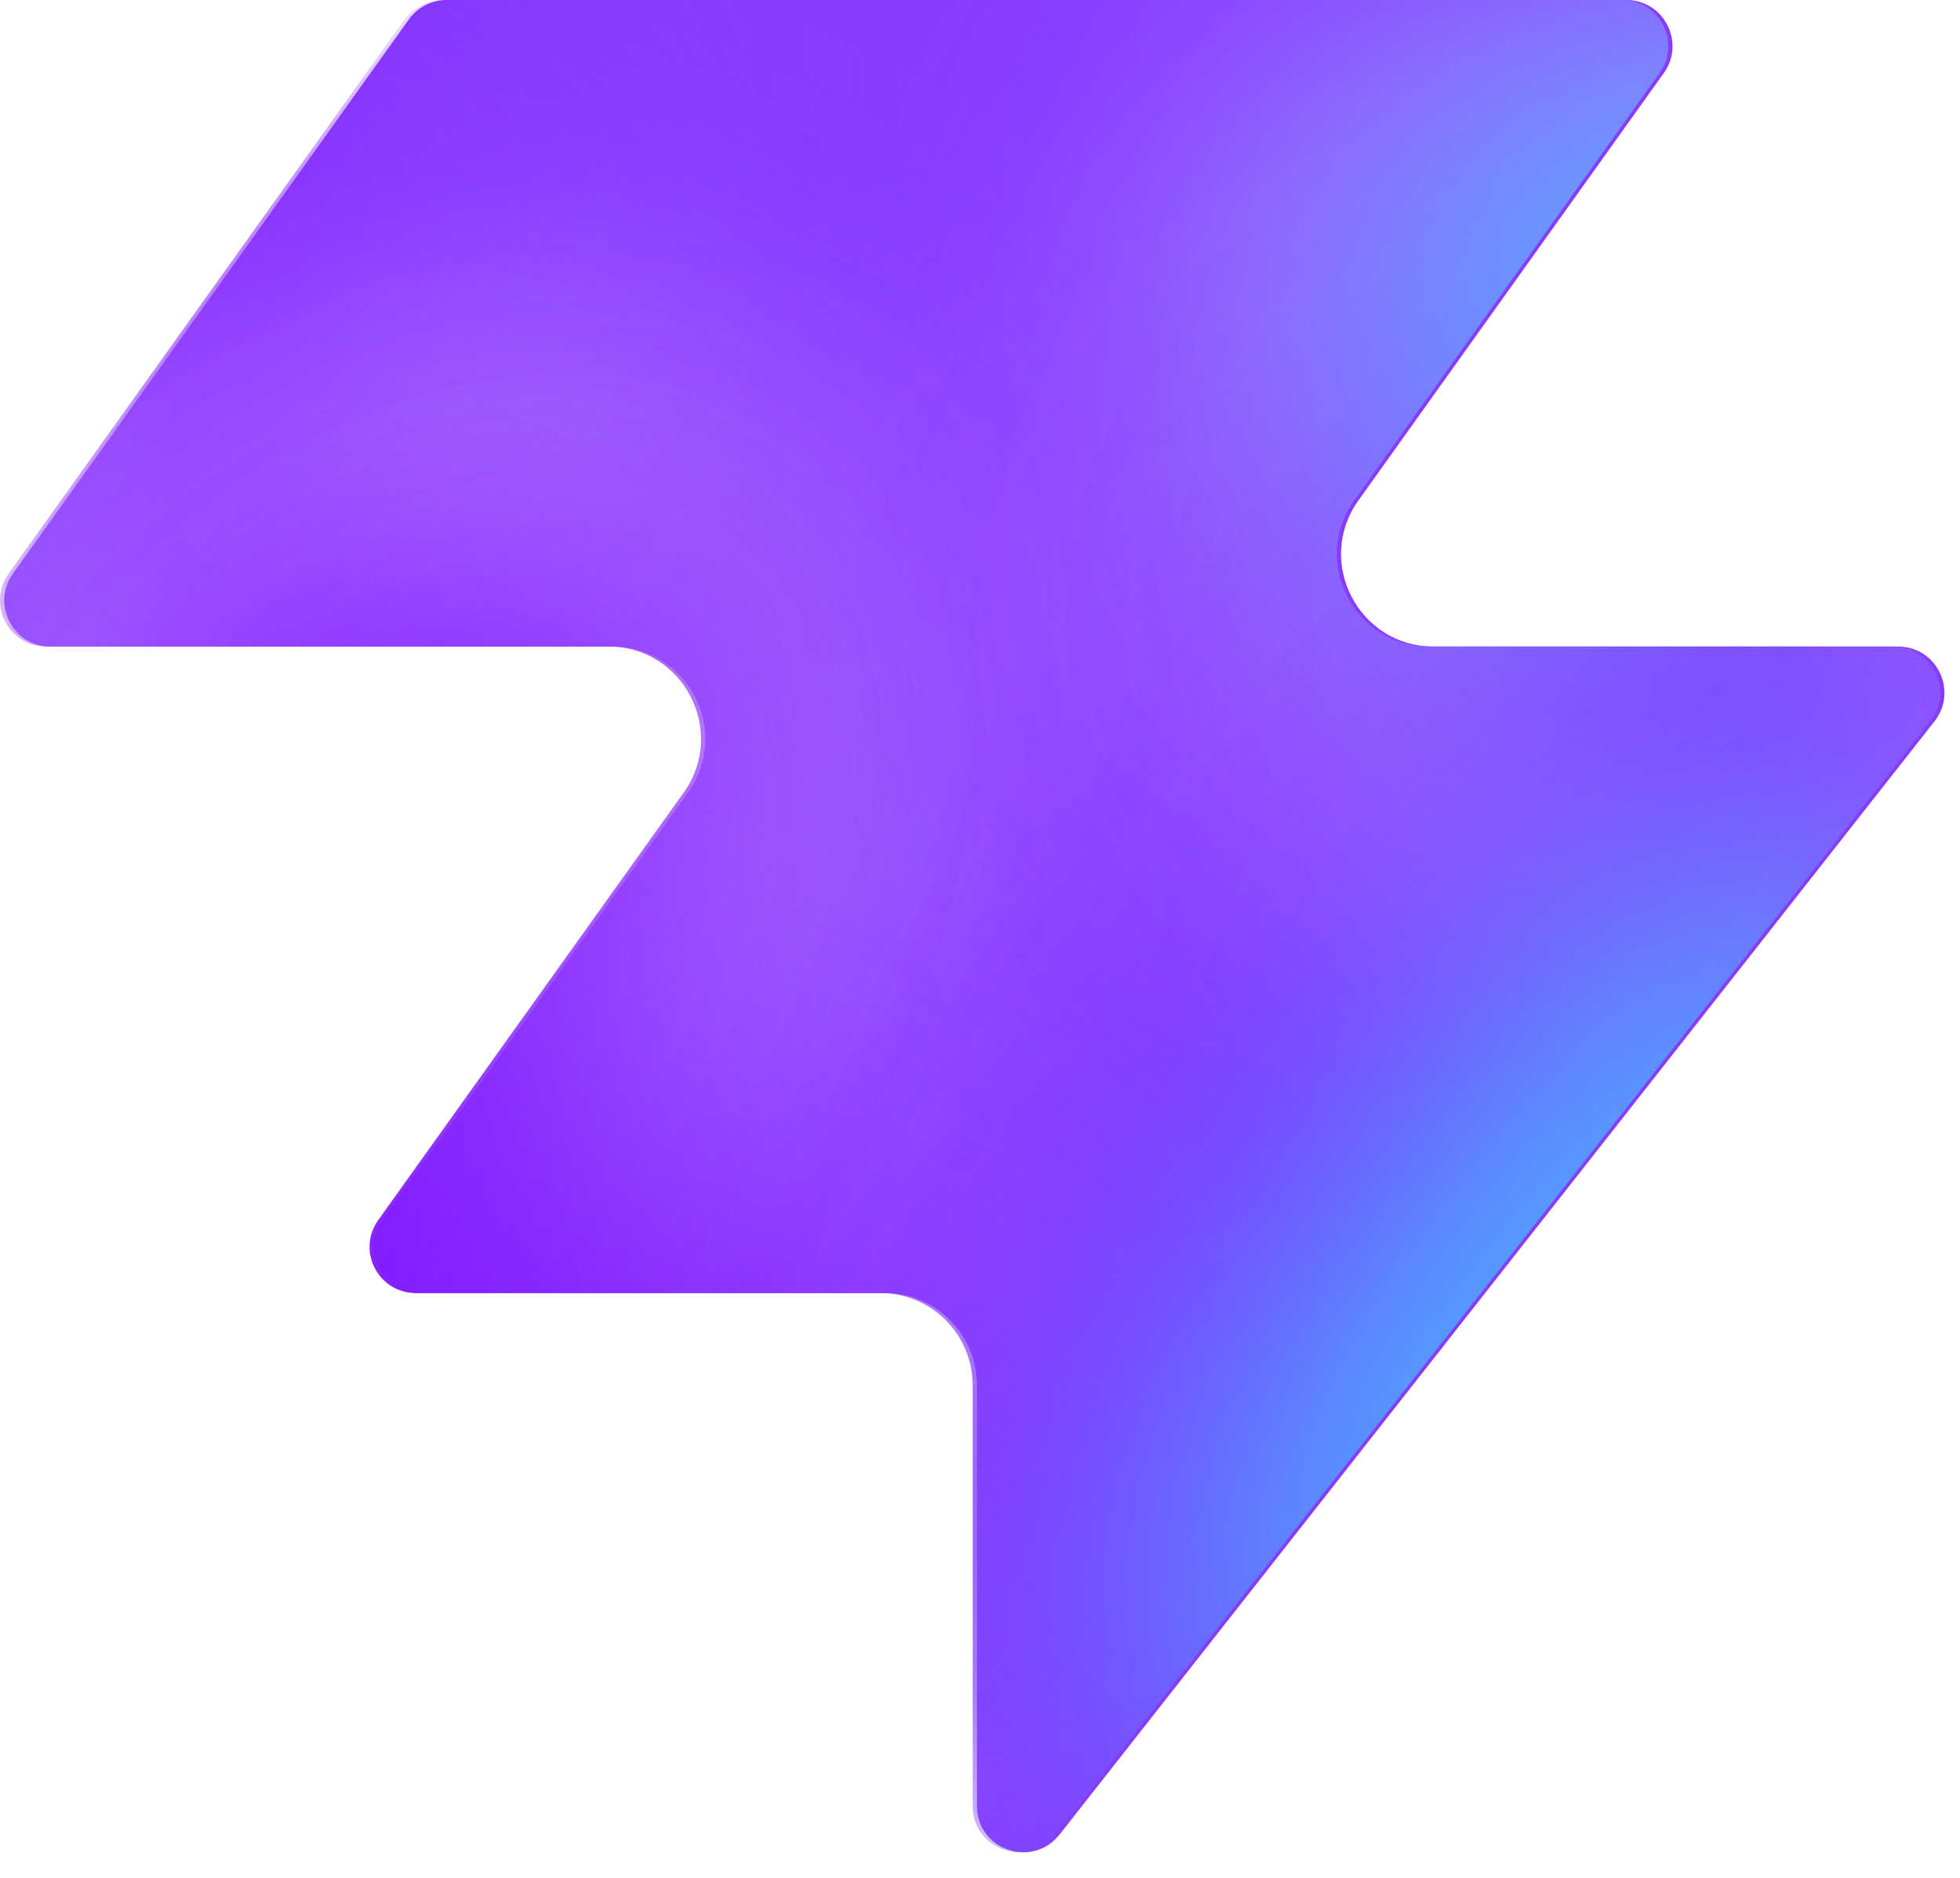
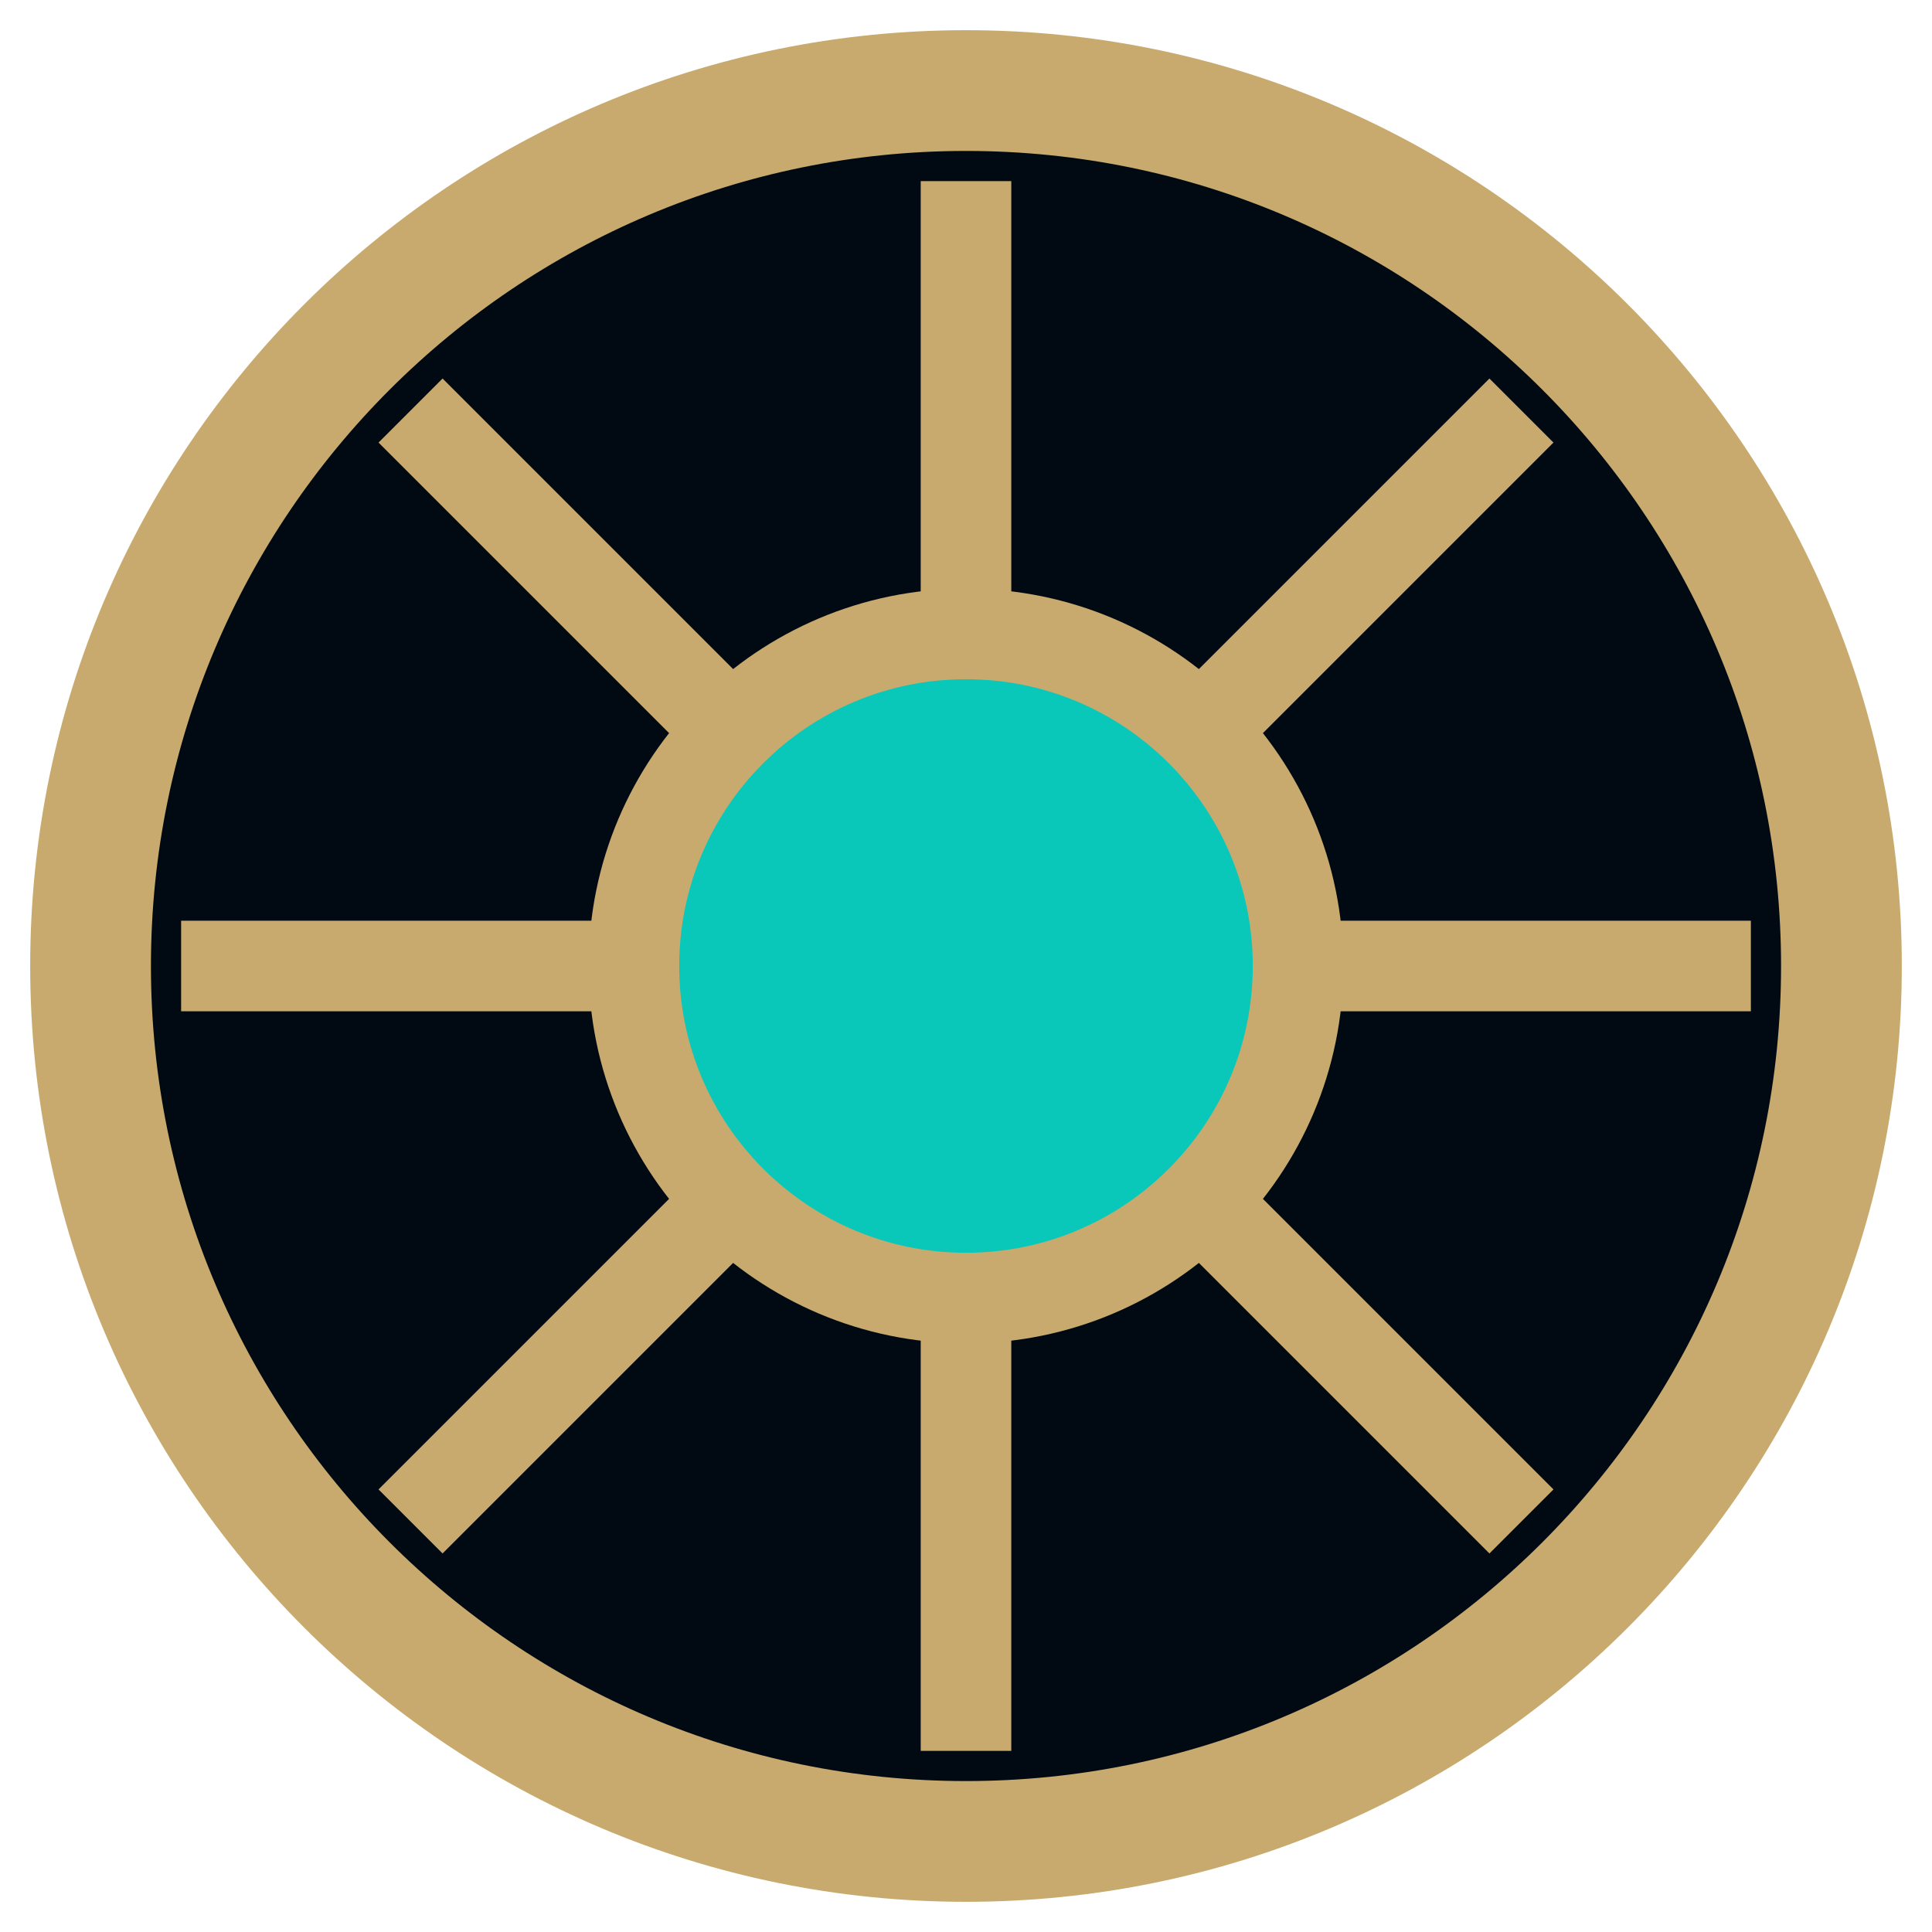
- <svg xmlns="http://www.w3.org/2000/svg" width="48" height="46" fill="none" viewBox="0 0 48 46">
-   <path fill="#863bff" d="M25.946 44.938c-.664.845-2.021.375-2.021-.698V33.937a2.26 2.26 0 0 0-2.262-2.262H10.287c-.92 0-1.456-1.04-.92-1.788l7.48-10.471c1.07-1.497 0-3.578-1.842-3.578H1.237c-.92 0-1.456-1.04-.92-1.788L10.013.474c.214-.297.556-.474.92-.474h28.894c.92 0 1.456 1.04.92 1.788l-7.48 10.471c-1.07 1.498 0 3.579 1.842 3.579h11.377c.943 0 1.473 1.088.89 1.83L25.947 44.94z" style="fill:#863bff;fill:color(display-p3 .525 .23 1);fill-opacity:1" />
-   <mask id="a" width="48" height="46" x="0" y="0" maskUnits="userSpaceOnUse" style="mask-type:alpha">
-     <path fill="#000" d="M25.842 44.938c-.664.844-2.021.375-2.021-.698V33.937a2.26 2.26 0 0 0-2.262-2.262H10.183c-.92 0-1.456-1.04-.92-1.788l7.48-10.471c1.07-1.498 0-3.579-1.842-3.579H1.133c-.92 0-1.456-1.04-.92-1.787L9.91.473c.214-.297.556-.474.92-.474h28.894c.92 0 1.456 1.04.92 1.788l-7.48 10.471c-1.07 1.498 0 3.578 1.842 3.578h11.377c.943 0 1.473 1.088.89 1.832L25.843 44.94z" style="fill:#000;fill-opacity:1" />
-   </mask>
-   <g mask="url(#a)">
-     <g filter="url(#b)">
-       <ellipse cx="5.508" cy="14.704" fill="#ede6ff" rx="5.508" ry="14.704" style="fill:#ede6ff;fill:color(display-p3 .927 .903 1);fill-opacity:1" transform="matrix(.00324 1 1 -.00324 -4.47 31.516)" />
-     </g>
-     <g filter="url(#c)">
-       <ellipse cx="10.399" cy="29.851" fill="#ede6ff" rx="10.399" ry="29.851" style="fill:#ede6ff;fill:color(display-p3 .927 .903 1);fill-opacity:1" transform="matrix(.00324 1 1 -.00324 -39.328 7.883)" />
-     </g>
-     <g filter="url(#d)">
-       <ellipse cx="5.508" cy="30.487" fill="#7e14ff" rx="5.508" ry="30.487" style="fill:#7e14ff;fill:color(display-p3 .492 .077 1);fill-opacity:1" transform="rotate(89.814 -25.913 -14.639)scale(1 -1)" />
-     </g>
-     <g filter="url(#e)">
-       <ellipse cx="5.508" cy="30.599" fill="#7e14ff" rx="5.508" ry="30.599" style="fill:#7e14ff;fill:color(display-p3 .492 .077 1);fill-opacity:1" transform="rotate(89.814 -32.644 -3.334)scale(1 -1)" />
-     </g>
-     <g filter="url(#f)">
-       <ellipse cx="5.508" cy="30.599" fill="#7e14ff" rx="5.508" ry="30.599" style="fill:#7e14ff;fill:color(display-p3 .492 .077 1);fill-opacity:1" transform="matrix(.00324 1 1 -.00324 -34.34 30.47)" />
-     </g>
-     <g filter="url(#g)">
-       <ellipse cx="14.072" cy="22.078" fill="#ede6ff" rx="14.072" ry="22.078" style="fill:#ede6ff;fill:color(display-p3 .927 .903 1);fill-opacity:1" transform="rotate(93.35 24.506 48.493)scale(-1 1)" />
-     </g>
-     <g filter="url(#h)">
-       <ellipse cx="3.47" cy="21.501" fill="#7e14ff" rx="3.47" ry="21.501" style="fill:#7e14ff;fill:color(display-p3 .492 .077 1);fill-opacity:1" transform="rotate(89.009 28.708 47.59)scale(-1 1)" />
-     </g>
-     <g filter="url(#i)">
-       <ellipse cx="3.47" cy="21.501" fill="#7e14ff" rx="3.47" ry="21.501" style="fill:#7e14ff;fill:color(display-p3 .492 .077 1);fill-opacity:1" transform="rotate(89.009 28.708 47.59)scale(-1 1)" />
-     </g>
-     <g filter="url(#j)">
-       <ellipse cx=".387" cy="8.972" fill="#7e14ff" rx="4.407" ry="29.108" style="fill:#7e14ff;fill:color(display-p3 .492 .077 1);fill-opacity:1" transform="rotate(39.51 .387 8.972)" />
-     </g>
-     <g filter="url(#k)">
-       <ellipse cx="47.523" cy="-6.092" fill="#7e14ff" rx="4.407" ry="29.108" style="fill:#7e14ff;fill:color(display-p3 .492 .077 1);fill-opacity:1" transform="rotate(37.892 47.523 -6.092)" />
-     </g>
-     <g filter="url(#l)">
-       <ellipse cx="41.412" cy="6.333" fill="#47bfff" rx="5.971" ry="9.665" style="fill:#47bfff;fill:color(display-p3 .28 .748 1);fill-opacity:1" transform="rotate(37.892 41.412 6.333)" />
-     </g>
-     <g filter="url(#m)">
-       <ellipse cx="-1.879" cy="38.332" fill="#7e14ff" rx="4.407" ry="29.108" style="fill:#7e14ff;fill:color(display-p3 .492 .077 1);fill-opacity:1" transform="rotate(37.892 -1.88 38.332)" />
-     </g>
-     <g filter="url(#n)">
-       <ellipse cx="-1.879" cy="38.332" fill="#7e14ff" rx="4.407" ry="29.108" style="fill:#7e14ff;fill:color(display-p3 .492 .077 1);fill-opacity:1" transform="rotate(37.892 -1.88 38.332)" />
-     </g>
-     <g filter="url(#o)">
-       <ellipse cx="35.651" cy="29.907" fill="#7e14ff" rx="4.407" ry="29.108" style="fill:#7e14ff;fill:color(display-p3 .492 .077 1);fill-opacity:1" transform="rotate(37.892 35.651 29.907)" />
-     </g>
-     <g filter="url(#p)">
-       <ellipse cx="38.418" cy="32.4" fill="#47bfff" rx="5.971" ry="15.297" style="fill:#47bfff;fill:color(display-p3 .28 .748 1);fill-opacity:1" transform="rotate(37.892 38.418 32.4)" />
-     </g>
+ <svg xmlns="http://www.w3.org/2000/svg" viewBox="0 0 64 64">
+   <circle cx="32" cy="32" r="29" fill="#010a13" stroke="#c8aa6e" stroke-width="4" />
+   <g stroke="#c8aa6e" stroke-width="3">
+     <line x1="32" y1="6" x2="32" y2="58" />
+     <line x1="6" y1="32" x2="58" y2="32" />
+     <line x1="13.6" y1="13.6" x2="50.4" y2="50.4" />
+     <line x1="50.4" y1="13.6" x2="13.6" y2="50.4" />
  </g>
-   <defs>
-     <filter id="b" width="60.045" height="41.654" x="-19.77" y="16.149" color-interpolation-filters="sRGB" filterUnits="userSpaceOnUse">
-       <feFlood flood-opacity="0" result="BackgroundImageFix" />
-       <feBlend in="SourceGraphic" in2="BackgroundImageFix" result="shape" />
-       <feGaussianBlur result="effect1_foregroundBlur_2002_17158" stdDeviation="7.659" />
-     </filter>
-     <filter id="c" width="90.34" height="51.437" x="-54.613" y="-7.533" color-interpolation-filters="sRGB" filterUnits="userSpaceOnUse">
-       <feFlood flood-opacity="0" result="BackgroundImageFix" />
-       <feBlend in="SourceGraphic" in2="BackgroundImageFix" result="shape" />
-       <feGaussianBlur result="effect1_foregroundBlur_2002_17158" stdDeviation="7.659" />
-     </filter>
-     <filter id="d" width="79.355" height="29.4" x="-49.64" y="2.03" color-interpolation-filters="sRGB" filterUnits="userSpaceOnUse">
-       <feFlood flood-opacity="0" result="BackgroundImageFix" />
-       <feBlend in="SourceGraphic" in2="BackgroundImageFix" result="shape" />
-       <feGaussianBlur result="effect1_foregroundBlur_2002_17158" stdDeviation="4.596" />
-     </filter>
-     <filter id="e" width="79.579" height="29.4" x="-45.045" y="20.029" color-interpolation-filters="sRGB" filterUnits="userSpaceOnUse">
-       <feFlood flood-opacity="0" result="BackgroundImageFix" />
-       <feBlend in="SourceGraphic" in2="BackgroundImageFix" result="shape" />
-       <feGaussianBlur result="effect1_foregroundBlur_2002_17158" stdDeviation="4.596" />
-     </filter>
-     <filter id="f" width="79.579" height="29.4" x="-43.513" y="21.178" color-interpolation-filters="sRGB" filterUnits="userSpaceOnUse">
-       <feFlood flood-opacity="0" result="BackgroundImageFix" />
-       <feBlend in="SourceGraphic" in2="BackgroundImageFix" result="shape" />
-       <feGaussianBlur result="effect1_foregroundBlur_2002_17158" stdDeviation="4.596" />
-     </filter>
-     <filter id="g" width="74.749" height="58.852" x="15.756" y="-17.901" color-interpolation-filters="sRGB" filterUnits="userSpaceOnUse">
-       <feFlood flood-opacity="0" result="BackgroundImageFix" />
-       <feBlend in="SourceGraphic" in2="BackgroundImageFix" result="shape" />
-       <feGaussianBlur result="effect1_foregroundBlur_2002_17158" stdDeviation="7.659" />
-     </filter>
-     <filter id="h" width="61.377" height="25.362" x="23.548" y="2.284" color-interpolation-filters="sRGB" filterUnits="userSpaceOnUse">
-       <feFlood flood-opacity="0" result="BackgroundImageFix" />
-       <feBlend in="SourceGraphic" in2="BackgroundImageFix" result="shape" />
-       <feGaussianBlur result="effect1_foregroundBlur_2002_17158" stdDeviation="4.596" />
-     </filter>
-     <filter id="i" width="61.377" height="25.362" x="23.548" y="2.284" color-interpolation-filters="sRGB" filterUnits="userSpaceOnUse">
-       <feFlood flood-opacity="0" result="BackgroundImageFix" />
-       <feBlend in="SourceGraphic" in2="BackgroundImageFix" result="shape" />
-       <feGaussianBlur result="effect1_foregroundBlur_2002_17158" stdDeviation="4.596" />
-     </filter>
-     <filter id="j" width="56.045" height="63.649" x="-27.636" y="-22.853" color-interpolation-filters="sRGB" filterUnits="userSpaceOnUse">
-       <feFlood flood-opacity="0" result="BackgroundImageFix" />
-       <feBlend in="SourceGraphic" in2="BackgroundImageFix" result="shape" />
-       <feGaussianBlur result="effect1_foregroundBlur_2002_17158" stdDeviation="4.596" />
-     </filter>
-     <filter id="k" width="54.814" height="64.646" x="20.116" y="-38.415" color-interpolation-filters="sRGB" filterUnits="userSpaceOnUse">
-       <feFlood flood-opacity="0" result="BackgroundImageFix" />
-       <feBlend in="SourceGraphic" in2="BackgroundImageFix" result="shape" />
-       <feGaussianBlur result="effect1_foregroundBlur_2002_17158" stdDeviation="4.596" />
-     </filter>
-     <filter id="l" width="33.541" height="35.313" x="24.641" y="-11.323" color-interpolation-filters="sRGB" filterUnits="userSpaceOnUse">
-       <feFlood flood-opacity="0" result="BackgroundImageFix" />
-       <feBlend in="SourceGraphic" in2="BackgroundImageFix" result="shape" />
-       <feGaussianBlur result="effect1_foregroundBlur_2002_17158" stdDeviation="4.596" />
-     </filter>
-     <filter id="m" width="54.814" height="64.646" x="-29.286" y="6.009" color-interpolation-filters="sRGB" filterUnits="userSpaceOnUse">
-       <feFlood flood-opacity="0" result="BackgroundImageFix" />
-       <feBlend in="SourceGraphic" in2="BackgroundImageFix" result="shape" />
-       <feGaussianBlur result="effect1_foregroundBlur_2002_17158" stdDeviation="4.596" />
-     </filter>
-     <filter id="n" width="54.814" height="64.646" x="-29.286" y="6.009" color-interpolation-filters="sRGB" filterUnits="userSpaceOnUse">
-       <feFlood flood-opacity="0" result="BackgroundImageFix" />
-       <feBlend in="SourceGraphic" in2="BackgroundImageFix" result="shape" />
-       <feGaussianBlur result="effect1_foregroundBlur_2002_17158" stdDeviation="4.596" />
-     </filter>
-     <filter id="o" width="54.814" height="64.646" x="8.244" y="-2.416" color-interpolation-filters="sRGB" filterUnits="userSpaceOnUse">
-       <feFlood flood-opacity="0" result="BackgroundImageFix" />
-       <feBlend in="SourceGraphic" in2="BackgroundImageFix" result="shape" />
-       <feGaussianBlur result="effect1_foregroundBlur_2002_17158" stdDeviation="4.596" />
-     </filter>
-     <filter id="p" width="39.409" height="43.623" x="18.713" y="10.588" color-interpolation-filters="sRGB" filterUnits="userSpaceOnUse">
-       <feFlood flood-opacity="0" result="BackgroundImageFix" />
-       <feBlend in="SourceGraphic" in2="BackgroundImageFix" result="shape" />
-       <feGaussianBlur result="effect1_foregroundBlur_2002_17158" stdDeviation="4.596" />
-     </filter>
-   </defs>
+   <circle cx="32" cy="32" r="11" fill="#0ac8b9" stroke="#c8aa6e" stroke-width="3" />
</svg>
